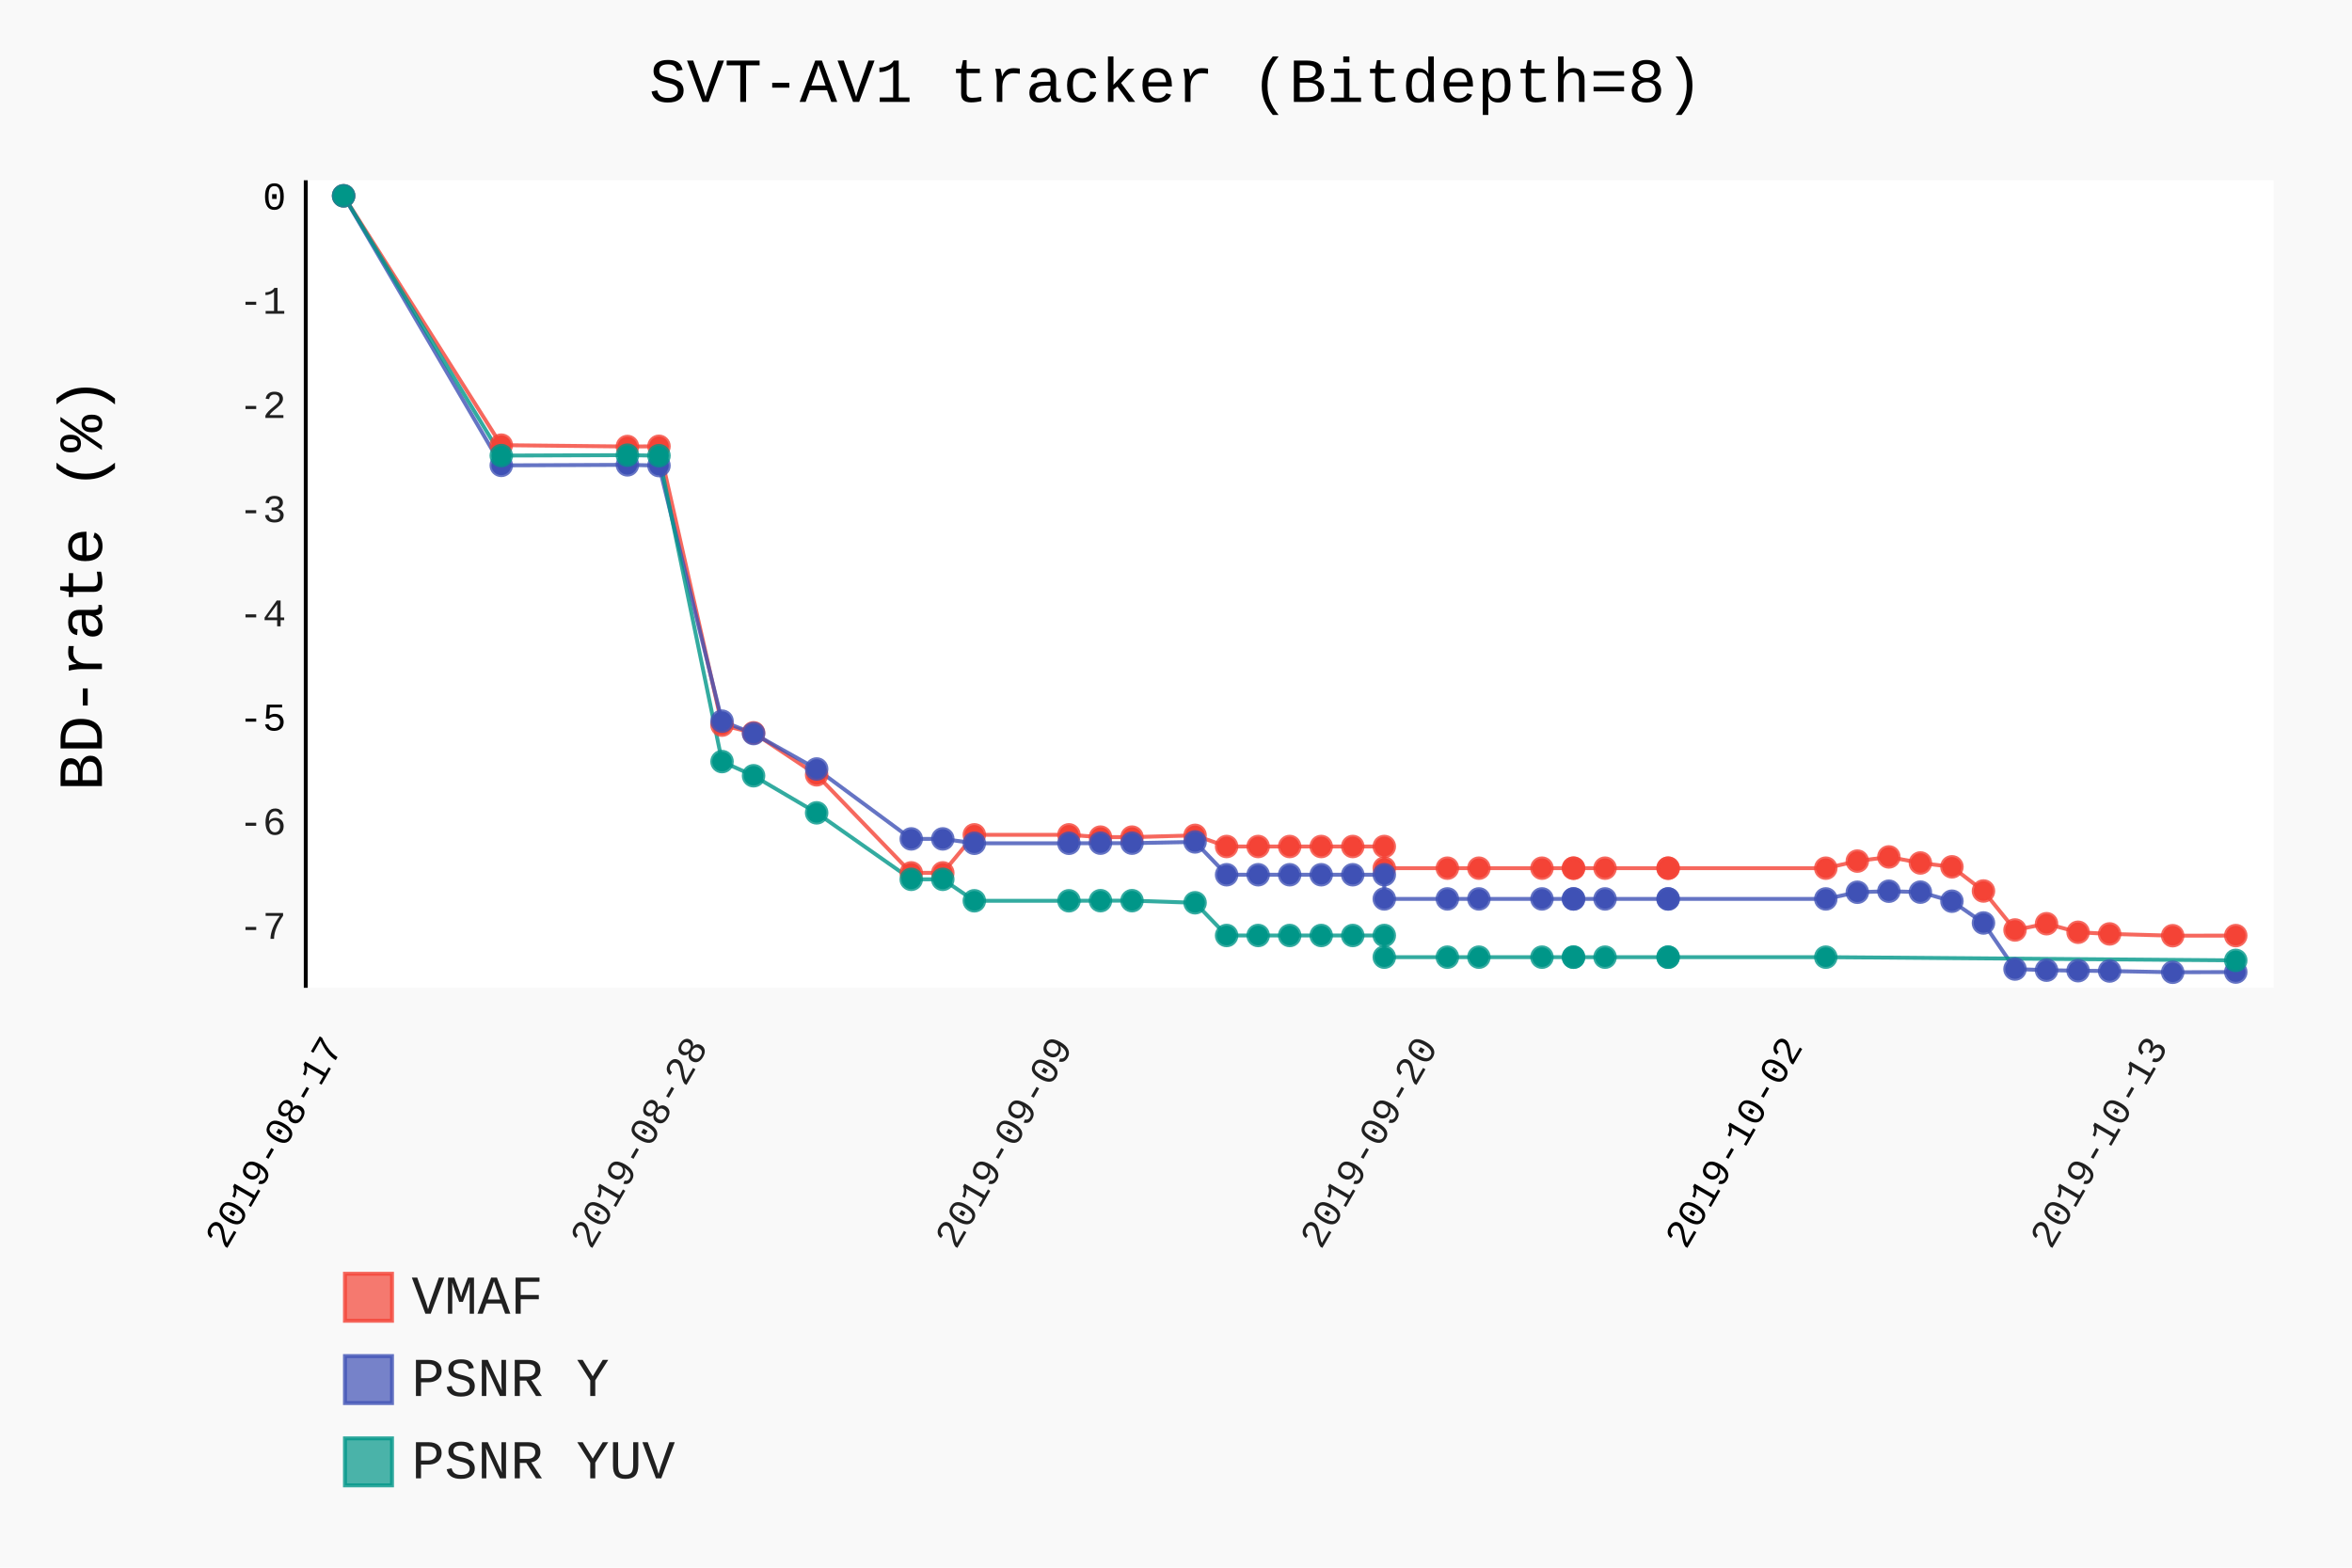
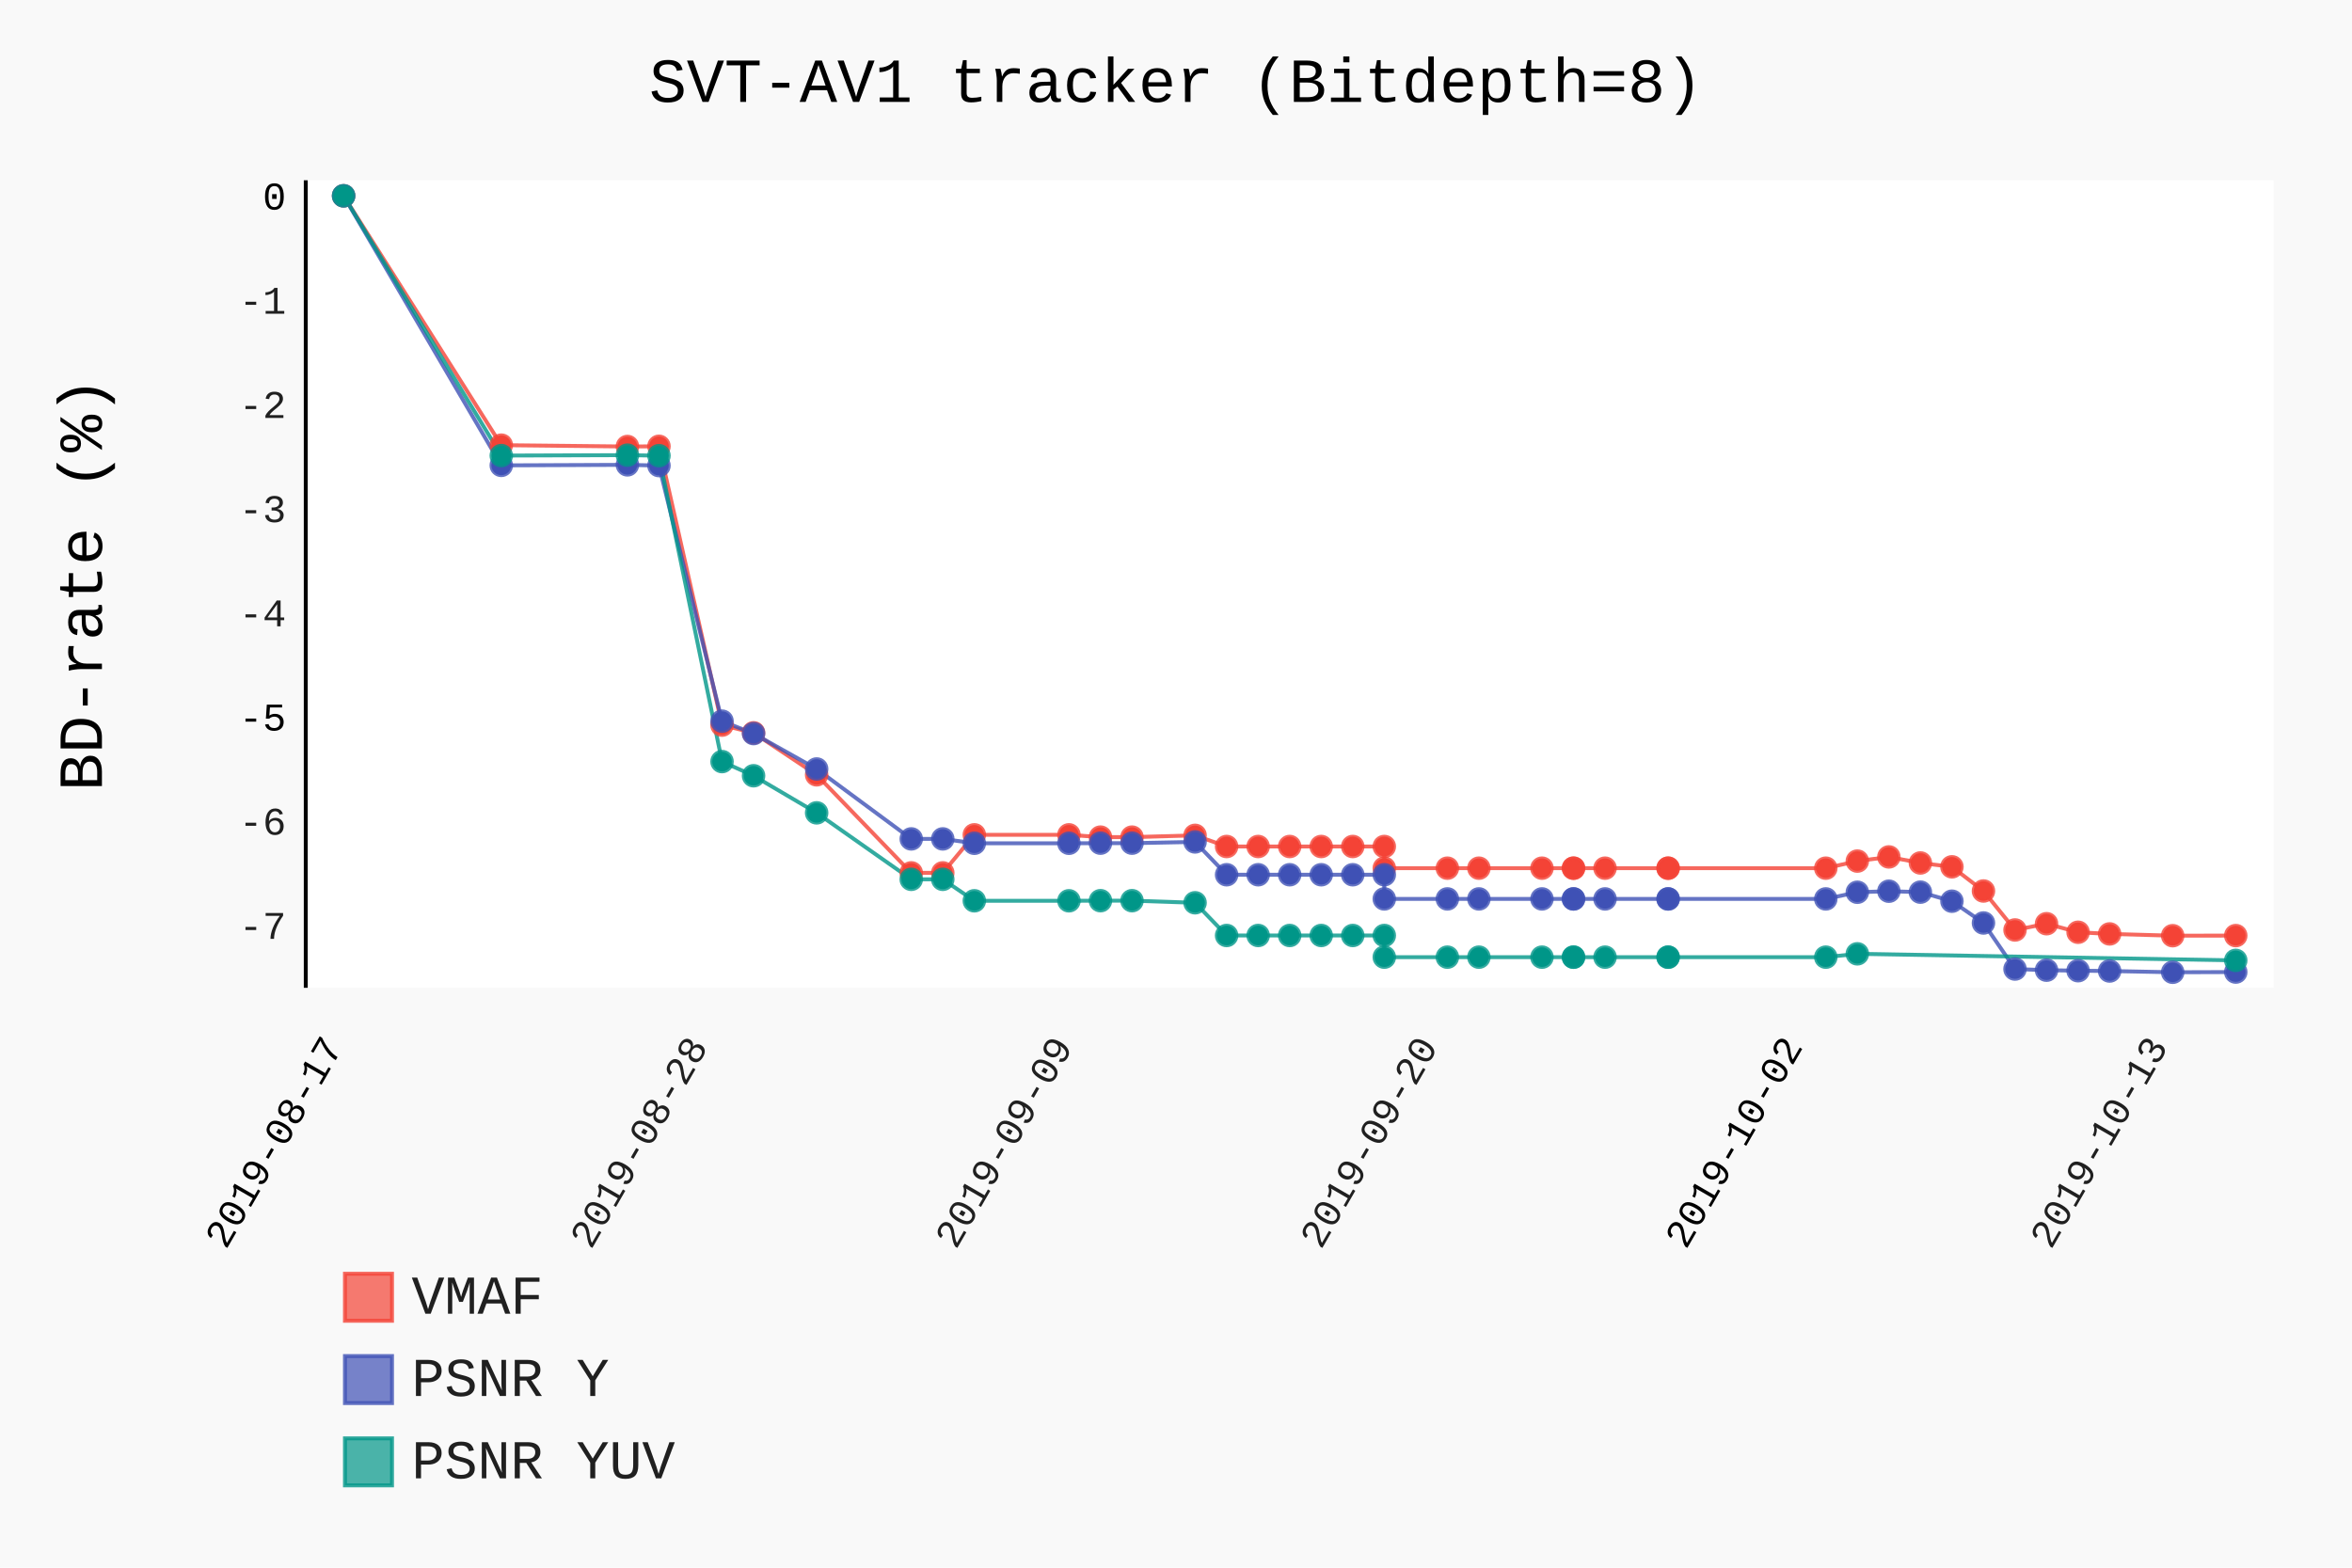
- <svg xmlns="http://www.w3.org/2000/svg" id="chart-fe99f2e5-ffde-4bfe-b585-a404f20ec993" class="pygal-chart" viewBox="0 0 600 400">
+ <svg xmlns="http://www.w3.org/2000/svg" id="chart-ea00742b-cb63-4d85-a1c4-0ee01ba5c7e3" class="pygal-chart" viewBox="0 0 600 400">
  <defs>
-     <style type="text/css">#chart-fe99f2e5-ffde-4bfe-b585-a404f20ec993{-webkit-user-select:none;-webkit-font-smoothing:antialiased;font-family:Consolas,"Liberation Mono",Menlo,Courier,monospace}#chart-fe99f2e5-ffde-4bfe-b585-a404f20ec993 .title{font-family:Consolas,"Liberation Mono",Menlo,Courier,monospace;font-size:16px}#chart-fe99f2e5-ffde-4bfe-b585-a404f20ec993 .legends .legend text{font-family:Consolas,"Liberation Mono",Menlo,Courier,monospace;font-size:14px}#chart-fe99f2e5-ffde-4bfe-b585-a404f20ec993 .axis text{font-family:Consolas,"Liberation Mono",Menlo,Courier,monospace;font-size:10px}#chart-fe99f2e5-ffde-4bfe-b585-a404f20ec993 .axis text.major{font-family:Consolas,"Liberation Mono",Menlo,Courier,monospace;font-size:10px}#chart-fe99f2e5-ffde-4bfe-b585-a404f20ec993 .text-overlay text.value{font-family:Consolas,"Liberation Mono",Menlo,Courier,monospace;font-size:16px}#chart-fe99f2e5-ffde-4bfe-b585-a404f20ec993 .text-overlay text.label{font-family:Consolas,"Liberation Mono",Menlo,Courier,monospace;font-size:10px}#chart-fe99f2e5-ffde-4bfe-b585-a404f20ec993 .tooltip{font-family:Consolas,"Liberation Mono",Menlo,Courier,monospace;font-size:14px}#chart-fe99f2e5-ffde-4bfe-b585-a404f20ec993 text.no_data{font-family:Consolas,"Liberation Mono",Menlo,Courier,monospace;font-size:64px}
- #chart-fe99f2e5-ffde-4bfe-b585-a404f20ec993{background-color:rgba(249,249,249,1)}#chart-fe99f2e5-ffde-4bfe-b585-a404f20ec993 path,#chart-fe99f2e5-ffde-4bfe-b585-a404f20ec993 line,#chart-fe99f2e5-ffde-4bfe-b585-a404f20ec993 rect,#chart-fe99f2e5-ffde-4bfe-b585-a404f20ec993 circle{-webkit-transition:150ms;-moz-transition:150ms;transition:150ms}#chart-fe99f2e5-ffde-4bfe-b585-a404f20ec993 .graph &gt; .background{fill:rgba(249,249,249,1)}#chart-fe99f2e5-ffde-4bfe-b585-a404f20ec993 .plot &gt; .background{fill:rgba(255,255,255,1)}#chart-fe99f2e5-ffde-4bfe-b585-a404f20ec993 .graph{fill:rgba(0,0,0,.87)}#chart-fe99f2e5-ffde-4bfe-b585-a404f20ec993 text.no_data{fill:rgba(0,0,0,1)}#chart-fe99f2e5-ffde-4bfe-b585-a404f20ec993 .title{fill:rgba(0,0,0,1)}#chart-fe99f2e5-ffde-4bfe-b585-a404f20ec993 .legends .legend text{fill:rgba(0,0,0,.87)}#chart-fe99f2e5-ffde-4bfe-b585-a404f20ec993 .legends .legend:hover text{fill:rgba(0,0,0,1)}#chart-fe99f2e5-ffde-4bfe-b585-a404f20ec993 .axis .line{stroke:rgba(0,0,0,1)}#chart-fe99f2e5-ffde-4bfe-b585-a404f20ec993 .axis .guide.line{stroke:rgba(0,0,0,.54)}#chart-fe99f2e5-ffde-4bfe-b585-a404f20ec993 .axis .major.line{stroke:rgba(0,0,0,.87)}#chart-fe99f2e5-ffde-4bfe-b585-a404f20ec993 .axis text.major{fill:rgba(0,0,0,1)}#chart-fe99f2e5-ffde-4bfe-b585-a404f20ec993 .axis.y .guides:hover .guide.line,#chart-fe99f2e5-ffde-4bfe-b585-a404f20ec993 .line-graph .axis.x .guides:hover .guide.line,#chart-fe99f2e5-ffde-4bfe-b585-a404f20ec993 .stackedline-graph .axis.x .guides:hover .guide.line,#chart-fe99f2e5-ffde-4bfe-b585-a404f20ec993 .xy-graph .axis.x .guides:hover .guide.line{stroke:rgba(0,0,0,1)}#chart-fe99f2e5-ffde-4bfe-b585-a404f20ec993 .axis .guides:hover text{fill:rgba(0,0,0,1)}#chart-fe99f2e5-ffde-4bfe-b585-a404f20ec993 .reactive{fill-opacity:.7;stroke-opacity:.8}#chart-fe99f2e5-ffde-4bfe-b585-a404f20ec993 .ci{stroke:rgba(0,0,0,.87)}#chart-fe99f2e5-ffde-4bfe-b585-a404f20ec993 .reactive.active,#chart-fe99f2e5-ffde-4bfe-b585-a404f20ec993 .active .reactive{fill-opacity:.8;stroke-opacity:.9;stroke-width:4}#chart-fe99f2e5-ffde-4bfe-b585-a404f20ec993 .ci .reactive.active{stroke-width:1.5}#chart-fe99f2e5-ffde-4bfe-b585-a404f20ec993 .series text{fill:rgba(0,0,0,1)}#chart-fe99f2e5-ffde-4bfe-b585-a404f20ec993 .tooltip rect{fill:rgba(255,255,255,1);stroke:rgba(0,0,0,1);-webkit-transition:opacity 150ms;-moz-transition:opacity 150ms;transition:opacity 150ms}#chart-fe99f2e5-ffde-4bfe-b585-a404f20ec993 .tooltip .label{fill:rgba(0,0,0,.87)}#chart-fe99f2e5-ffde-4bfe-b585-a404f20ec993 .tooltip .label{fill:rgba(0,0,0,.87)}#chart-fe99f2e5-ffde-4bfe-b585-a404f20ec993 .tooltip .legend{font-size:.8em;fill:rgba(0,0,0,.54)}#chart-fe99f2e5-ffde-4bfe-b585-a404f20ec993 .tooltip .x_label{font-size:.6em;fill:rgba(0,0,0,1)}#chart-fe99f2e5-ffde-4bfe-b585-a404f20ec993 .tooltip .xlink{font-size:.5em;text-decoration:underline}#chart-fe99f2e5-ffde-4bfe-b585-a404f20ec993 .tooltip .value{font-size:1.5em}#chart-fe99f2e5-ffde-4bfe-b585-a404f20ec993 .bound{font-size:.5em}#chart-fe99f2e5-ffde-4bfe-b585-a404f20ec993 .max-value{font-size:.75em;fill:rgba(0,0,0,.54)}#chart-fe99f2e5-ffde-4bfe-b585-a404f20ec993 .map-element{fill:rgba(255,255,255,1);stroke:rgba(0,0,0,.54) !important}#chart-fe99f2e5-ffde-4bfe-b585-a404f20ec993 .map-element .reactive{fill-opacity:inherit;stroke-opacity:inherit}#chart-fe99f2e5-ffde-4bfe-b585-a404f20ec993 .color-0,#chart-fe99f2e5-ffde-4bfe-b585-a404f20ec993 .color-0 a:visited{stroke:#F44336;fill:#F44336}#chart-fe99f2e5-ffde-4bfe-b585-a404f20ec993 .color-1,#chart-fe99f2e5-ffde-4bfe-b585-a404f20ec993 .color-1 a:visited{stroke:#3F51B5;fill:#3F51B5}#chart-fe99f2e5-ffde-4bfe-b585-a404f20ec993 .color-2,#chart-fe99f2e5-ffde-4bfe-b585-a404f20ec993 .color-2 a:visited{stroke:#009688;fill:#009688}#chart-fe99f2e5-ffde-4bfe-b585-a404f20ec993 .text-overlay .color-0 text{fill:black}#chart-fe99f2e5-ffde-4bfe-b585-a404f20ec993 .text-overlay .color-1 text{fill:black}#chart-fe99f2e5-ffde-4bfe-b585-a404f20ec993 .text-overlay .color-2 text{fill:black}
- #chart-fe99f2e5-ffde-4bfe-b585-a404f20ec993 text.no_data{text-anchor:middle}#chart-fe99f2e5-ffde-4bfe-b585-a404f20ec993 .guide.line{fill:none}#chart-fe99f2e5-ffde-4bfe-b585-a404f20ec993 .centered{text-anchor:middle}#chart-fe99f2e5-ffde-4bfe-b585-a404f20ec993 .title{text-anchor:middle}#chart-fe99f2e5-ffde-4bfe-b585-a404f20ec993 .legends .legend text{fill-opacity:1}#chart-fe99f2e5-ffde-4bfe-b585-a404f20ec993 .axis.x text{text-anchor:middle}#chart-fe99f2e5-ffde-4bfe-b585-a404f20ec993 .axis.x:not(.web) text[transform]{text-anchor:start}#chart-fe99f2e5-ffde-4bfe-b585-a404f20ec993 .axis.x:not(.web) text[transform].backwards{text-anchor:end}#chart-fe99f2e5-ffde-4bfe-b585-a404f20ec993 .axis.y text{text-anchor:end}#chart-fe99f2e5-ffde-4bfe-b585-a404f20ec993 .axis.y text[transform].backwards{text-anchor:start}#chart-fe99f2e5-ffde-4bfe-b585-a404f20ec993 .axis.y2 text{text-anchor:start}#chart-fe99f2e5-ffde-4bfe-b585-a404f20ec993 .axis.y2 text[transform].backwards{text-anchor:end}#chart-fe99f2e5-ffde-4bfe-b585-a404f20ec993 .axis .guide.line{stroke-dasharray:4,4}#chart-fe99f2e5-ffde-4bfe-b585-a404f20ec993 .axis .major.guide.line{stroke-dasharray:6,6}#chart-fe99f2e5-ffde-4bfe-b585-a404f20ec993 .horizontal .axis.y .guide.line,#chart-fe99f2e5-ffde-4bfe-b585-a404f20ec993 .horizontal .axis.y2 .guide.line,#chart-fe99f2e5-ffde-4bfe-b585-a404f20ec993 .vertical .axis.x .guide.line{opacity:0}#chart-fe99f2e5-ffde-4bfe-b585-a404f20ec993 .horizontal .axis.always_show .guide.line,#chart-fe99f2e5-ffde-4bfe-b585-a404f20ec993 .vertical .axis.always_show .guide.line{opacity:1 !important}#chart-fe99f2e5-ffde-4bfe-b585-a404f20ec993 .axis.y .guides:hover .guide.line,#chart-fe99f2e5-ffde-4bfe-b585-a404f20ec993 .axis.y2 .guides:hover .guide.line,#chart-fe99f2e5-ffde-4bfe-b585-a404f20ec993 .axis.x .guides:hover .guide.line{opacity:1}#chart-fe99f2e5-ffde-4bfe-b585-a404f20ec993 .axis .guides:hover text{opacity:1}#chart-fe99f2e5-ffde-4bfe-b585-a404f20ec993 .nofill{fill:none}#chart-fe99f2e5-ffde-4bfe-b585-a404f20ec993 .subtle-fill{fill-opacity:.2}#chart-fe99f2e5-ffde-4bfe-b585-a404f20ec993 .dot{stroke-width:1px;fill-opacity:1}#chart-fe99f2e5-ffde-4bfe-b585-a404f20ec993 .dot.active{stroke-width:5px}#chart-fe99f2e5-ffde-4bfe-b585-a404f20ec993 .dot.negative{fill:transparent}#chart-fe99f2e5-ffde-4bfe-b585-a404f20ec993 text,#chart-fe99f2e5-ffde-4bfe-b585-a404f20ec993 tspan{stroke:none !important}#chart-fe99f2e5-ffde-4bfe-b585-a404f20ec993 .series text.active{opacity:1}#chart-fe99f2e5-ffde-4bfe-b585-a404f20ec993 .tooltip rect{fill-opacity:.95;stroke-width:.5}#chart-fe99f2e5-ffde-4bfe-b585-a404f20ec993 .tooltip text{fill-opacity:1}#chart-fe99f2e5-ffde-4bfe-b585-a404f20ec993 .showable{visibility:hidden}#chart-fe99f2e5-ffde-4bfe-b585-a404f20ec993 .showable.shown{visibility:visible}#chart-fe99f2e5-ffde-4bfe-b585-a404f20ec993 .gauge-background{fill:rgba(229,229,229,1);stroke:none}#chart-fe99f2e5-ffde-4bfe-b585-a404f20ec993 .bg-lines{stroke:rgba(249,249,249,1);stroke-width:2px}</style>
+     <style type="text/css">#chart-ea00742b-cb63-4d85-a1c4-0ee01ba5c7e3{-webkit-user-select:none;-webkit-font-smoothing:antialiased;font-family:Consolas,"Liberation Mono",Menlo,Courier,monospace}#chart-ea00742b-cb63-4d85-a1c4-0ee01ba5c7e3 .title{font-family:Consolas,"Liberation Mono",Menlo,Courier,monospace;font-size:16px}#chart-ea00742b-cb63-4d85-a1c4-0ee01ba5c7e3 .legends .legend text{font-family:Consolas,"Liberation Mono",Menlo,Courier,monospace;font-size:14px}#chart-ea00742b-cb63-4d85-a1c4-0ee01ba5c7e3 .axis text{font-family:Consolas,"Liberation Mono",Menlo,Courier,monospace;font-size:10px}#chart-ea00742b-cb63-4d85-a1c4-0ee01ba5c7e3 .axis text.major{font-family:Consolas,"Liberation Mono",Menlo,Courier,monospace;font-size:10px}#chart-ea00742b-cb63-4d85-a1c4-0ee01ba5c7e3 .text-overlay text.value{font-family:Consolas,"Liberation Mono",Menlo,Courier,monospace;font-size:16px}#chart-ea00742b-cb63-4d85-a1c4-0ee01ba5c7e3 .text-overlay text.label{font-family:Consolas,"Liberation Mono",Menlo,Courier,monospace;font-size:10px}#chart-ea00742b-cb63-4d85-a1c4-0ee01ba5c7e3 .tooltip{font-family:Consolas,"Liberation Mono",Menlo,Courier,monospace;font-size:14px}#chart-ea00742b-cb63-4d85-a1c4-0ee01ba5c7e3 text.no_data{font-family:Consolas,"Liberation Mono",Menlo,Courier,monospace;font-size:64px}
+ #chart-ea00742b-cb63-4d85-a1c4-0ee01ba5c7e3{background-color:rgba(249,249,249,1)}#chart-ea00742b-cb63-4d85-a1c4-0ee01ba5c7e3 path,#chart-ea00742b-cb63-4d85-a1c4-0ee01ba5c7e3 line,#chart-ea00742b-cb63-4d85-a1c4-0ee01ba5c7e3 rect,#chart-ea00742b-cb63-4d85-a1c4-0ee01ba5c7e3 circle{-webkit-transition:150ms;-moz-transition:150ms;transition:150ms}#chart-ea00742b-cb63-4d85-a1c4-0ee01ba5c7e3 .graph &gt; .background{fill:rgba(249,249,249,1)}#chart-ea00742b-cb63-4d85-a1c4-0ee01ba5c7e3 .plot &gt; .background{fill:rgba(255,255,255,1)}#chart-ea00742b-cb63-4d85-a1c4-0ee01ba5c7e3 .graph{fill:rgba(0,0,0,.87)}#chart-ea00742b-cb63-4d85-a1c4-0ee01ba5c7e3 text.no_data{fill:rgba(0,0,0,1)}#chart-ea00742b-cb63-4d85-a1c4-0ee01ba5c7e3 .title{fill:rgba(0,0,0,1)}#chart-ea00742b-cb63-4d85-a1c4-0ee01ba5c7e3 .legends .legend text{fill:rgba(0,0,0,.87)}#chart-ea00742b-cb63-4d85-a1c4-0ee01ba5c7e3 .legends .legend:hover text{fill:rgba(0,0,0,1)}#chart-ea00742b-cb63-4d85-a1c4-0ee01ba5c7e3 .axis .line{stroke:rgba(0,0,0,1)}#chart-ea00742b-cb63-4d85-a1c4-0ee01ba5c7e3 .axis .guide.line{stroke:rgba(0,0,0,.54)}#chart-ea00742b-cb63-4d85-a1c4-0ee01ba5c7e3 .axis .major.line{stroke:rgba(0,0,0,.87)}#chart-ea00742b-cb63-4d85-a1c4-0ee01ba5c7e3 .axis text.major{fill:rgba(0,0,0,1)}#chart-ea00742b-cb63-4d85-a1c4-0ee01ba5c7e3 .axis.y .guides:hover .guide.line,#chart-ea00742b-cb63-4d85-a1c4-0ee01ba5c7e3 .line-graph .axis.x .guides:hover .guide.line,#chart-ea00742b-cb63-4d85-a1c4-0ee01ba5c7e3 .stackedline-graph .axis.x .guides:hover .guide.line,#chart-ea00742b-cb63-4d85-a1c4-0ee01ba5c7e3 .xy-graph .axis.x .guides:hover .guide.line{stroke:rgba(0,0,0,1)}#chart-ea00742b-cb63-4d85-a1c4-0ee01ba5c7e3 .axis .guides:hover text{fill:rgba(0,0,0,1)}#chart-ea00742b-cb63-4d85-a1c4-0ee01ba5c7e3 .reactive{fill-opacity:.7;stroke-opacity:.8}#chart-ea00742b-cb63-4d85-a1c4-0ee01ba5c7e3 .ci{stroke:rgba(0,0,0,.87)}#chart-ea00742b-cb63-4d85-a1c4-0ee01ba5c7e3 .reactive.active,#chart-ea00742b-cb63-4d85-a1c4-0ee01ba5c7e3 .active .reactive{fill-opacity:.8;stroke-opacity:.9;stroke-width:4}#chart-ea00742b-cb63-4d85-a1c4-0ee01ba5c7e3 .ci .reactive.active{stroke-width:1.5}#chart-ea00742b-cb63-4d85-a1c4-0ee01ba5c7e3 .series text{fill:rgba(0,0,0,1)}#chart-ea00742b-cb63-4d85-a1c4-0ee01ba5c7e3 .tooltip rect{fill:rgba(255,255,255,1);stroke:rgba(0,0,0,1);-webkit-transition:opacity 150ms;-moz-transition:opacity 150ms;transition:opacity 150ms}#chart-ea00742b-cb63-4d85-a1c4-0ee01ba5c7e3 .tooltip .label{fill:rgba(0,0,0,.87)}#chart-ea00742b-cb63-4d85-a1c4-0ee01ba5c7e3 .tooltip .label{fill:rgba(0,0,0,.87)}#chart-ea00742b-cb63-4d85-a1c4-0ee01ba5c7e3 .tooltip .legend{font-size:.8em;fill:rgba(0,0,0,.54)}#chart-ea00742b-cb63-4d85-a1c4-0ee01ba5c7e3 .tooltip .x_label{font-size:.6em;fill:rgba(0,0,0,1)}#chart-ea00742b-cb63-4d85-a1c4-0ee01ba5c7e3 .tooltip .xlink{font-size:.5em;text-decoration:underline}#chart-ea00742b-cb63-4d85-a1c4-0ee01ba5c7e3 .tooltip .value{font-size:1.5em}#chart-ea00742b-cb63-4d85-a1c4-0ee01ba5c7e3 .bound{font-size:.5em}#chart-ea00742b-cb63-4d85-a1c4-0ee01ba5c7e3 .max-value{font-size:.75em;fill:rgba(0,0,0,.54)}#chart-ea00742b-cb63-4d85-a1c4-0ee01ba5c7e3 .map-element{fill:rgba(255,255,255,1);stroke:rgba(0,0,0,.54) !important}#chart-ea00742b-cb63-4d85-a1c4-0ee01ba5c7e3 .map-element .reactive{fill-opacity:inherit;stroke-opacity:inherit}#chart-ea00742b-cb63-4d85-a1c4-0ee01ba5c7e3 .color-0,#chart-ea00742b-cb63-4d85-a1c4-0ee01ba5c7e3 .color-0 a:visited{stroke:#F44336;fill:#F44336}#chart-ea00742b-cb63-4d85-a1c4-0ee01ba5c7e3 .color-1,#chart-ea00742b-cb63-4d85-a1c4-0ee01ba5c7e3 .color-1 a:visited{stroke:#3F51B5;fill:#3F51B5}#chart-ea00742b-cb63-4d85-a1c4-0ee01ba5c7e3 .color-2,#chart-ea00742b-cb63-4d85-a1c4-0ee01ba5c7e3 .color-2 a:visited{stroke:#009688;fill:#009688}#chart-ea00742b-cb63-4d85-a1c4-0ee01ba5c7e3 .text-overlay .color-0 text{fill:black}#chart-ea00742b-cb63-4d85-a1c4-0ee01ba5c7e3 .text-overlay .color-1 text{fill:black}#chart-ea00742b-cb63-4d85-a1c4-0ee01ba5c7e3 .text-overlay .color-2 text{fill:black}
+ #chart-ea00742b-cb63-4d85-a1c4-0ee01ba5c7e3 text.no_data{text-anchor:middle}#chart-ea00742b-cb63-4d85-a1c4-0ee01ba5c7e3 .guide.line{fill:none}#chart-ea00742b-cb63-4d85-a1c4-0ee01ba5c7e3 .centered{text-anchor:middle}#chart-ea00742b-cb63-4d85-a1c4-0ee01ba5c7e3 .title{text-anchor:middle}#chart-ea00742b-cb63-4d85-a1c4-0ee01ba5c7e3 .legends .legend text{fill-opacity:1}#chart-ea00742b-cb63-4d85-a1c4-0ee01ba5c7e3 .axis.x text{text-anchor:middle}#chart-ea00742b-cb63-4d85-a1c4-0ee01ba5c7e3 .axis.x:not(.web) text[transform]{text-anchor:start}#chart-ea00742b-cb63-4d85-a1c4-0ee01ba5c7e3 .axis.x:not(.web) text[transform].backwards{text-anchor:end}#chart-ea00742b-cb63-4d85-a1c4-0ee01ba5c7e3 .axis.y text{text-anchor:end}#chart-ea00742b-cb63-4d85-a1c4-0ee01ba5c7e3 .axis.y text[transform].backwards{text-anchor:start}#chart-ea00742b-cb63-4d85-a1c4-0ee01ba5c7e3 .axis.y2 text{text-anchor:start}#chart-ea00742b-cb63-4d85-a1c4-0ee01ba5c7e3 .axis.y2 text[transform].backwards{text-anchor:end}#chart-ea00742b-cb63-4d85-a1c4-0ee01ba5c7e3 .axis .guide.line{stroke-dasharray:4,4}#chart-ea00742b-cb63-4d85-a1c4-0ee01ba5c7e3 .axis .major.guide.line{stroke-dasharray:6,6}#chart-ea00742b-cb63-4d85-a1c4-0ee01ba5c7e3 .horizontal .axis.y .guide.line,#chart-ea00742b-cb63-4d85-a1c4-0ee01ba5c7e3 .horizontal .axis.y2 .guide.line,#chart-ea00742b-cb63-4d85-a1c4-0ee01ba5c7e3 .vertical .axis.x .guide.line{opacity:0}#chart-ea00742b-cb63-4d85-a1c4-0ee01ba5c7e3 .horizontal .axis.always_show .guide.line,#chart-ea00742b-cb63-4d85-a1c4-0ee01ba5c7e3 .vertical .axis.always_show .guide.line{opacity:1 !important}#chart-ea00742b-cb63-4d85-a1c4-0ee01ba5c7e3 .axis.y .guides:hover .guide.line,#chart-ea00742b-cb63-4d85-a1c4-0ee01ba5c7e3 .axis.y2 .guides:hover .guide.line,#chart-ea00742b-cb63-4d85-a1c4-0ee01ba5c7e3 .axis.x .guides:hover .guide.line{opacity:1}#chart-ea00742b-cb63-4d85-a1c4-0ee01ba5c7e3 .axis .guides:hover text{opacity:1}#chart-ea00742b-cb63-4d85-a1c4-0ee01ba5c7e3 .nofill{fill:none}#chart-ea00742b-cb63-4d85-a1c4-0ee01ba5c7e3 .subtle-fill{fill-opacity:.2}#chart-ea00742b-cb63-4d85-a1c4-0ee01ba5c7e3 .dot{stroke-width:1px;fill-opacity:1}#chart-ea00742b-cb63-4d85-a1c4-0ee01ba5c7e3 .dot.active{stroke-width:5px}#chart-ea00742b-cb63-4d85-a1c4-0ee01ba5c7e3 .dot.negative{fill:transparent}#chart-ea00742b-cb63-4d85-a1c4-0ee01ba5c7e3 text,#chart-ea00742b-cb63-4d85-a1c4-0ee01ba5c7e3 tspan{stroke:none !important}#chart-ea00742b-cb63-4d85-a1c4-0ee01ba5c7e3 .series text.active{opacity:1}#chart-ea00742b-cb63-4d85-a1c4-0ee01ba5c7e3 .tooltip rect{fill-opacity:.95;stroke-width:.5}#chart-ea00742b-cb63-4d85-a1c4-0ee01ba5c7e3 .tooltip text{fill-opacity:1}#chart-ea00742b-cb63-4d85-a1c4-0ee01ba5c7e3 .showable{visibility:hidden}#chart-ea00742b-cb63-4d85-a1c4-0ee01ba5c7e3 .showable.shown{visibility:visible}#chart-ea00742b-cb63-4d85-a1c4-0ee01ba5c7e3 .gauge-background{fill:rgba(229,229,229,1);stroke:none}#chart-ea00742b-cb63-4d85-a1c4-0ee01ba5c7e3 .bg-lines{stroke:rgba(249,249,249,1);stroke-width:2px}</style>
  </defs>
  <g class="graph datetimeline-graph vertical">
    <rect class="background" height="400" width="600" x="0" y="0" />
    <g class="plot" transform="translate(78, 46)">
      <rect class="background" height="206.038" width="502.0" x="0" y="0" />
      <g class="axis y">
        <g class="guides">
          <text class="" x="-5" y="193.56">-7</text>
        </g>
        <g class="guides">
          <text class="" x="-5" y="166.974">-6</text>
        </g>
        <g class="guides">
          <text class="major" x="-5" y="140.389">-5</text>
        </g>
        <g class="guides">
          <text class="" x="-5" y="113.804">-4</text>
        </g>
        <g class="guides">
          <text class="" x="-5" y="87.218">-3</text>
        </g>
        <g class="guides">
          <text class="" x="-5" y="60.633">-2</text>
        </g>
        <g class="guides">
          <text class="" x="-5" y="34.048">-1</text>
        </g>
        <g class="guides">
          <text class="major" x="-5" y="7.462">0</text>
        </g>
      </g>
      <g class="axis x">
        <path class="line" d="M0 0 v206.038" />
        <g class="guides">
          <path class="major guide line" d="M9.654 0 v206.038" />
          <text class="major backwards" x="9.654" y="221.038" transform="rotate(300 9.653846 221.0385)">2019-08-17</text>
        </g>
        <g class="guides">
          <path class="guide line" d="M102.766 0 v206.038" />
          <text class="backwards" x="102.766" y="221.038" transform="rotate(300 102.7658 221.0385)">2019-08-28</text>
        </g>
        <g class="guides">
          <path class="guide line" d="M195.878 0 v206.038" />
          <text class="backwards" x="195.878" y="221.038" transform="rotate(300 195.8777 221.0385)">2019-09-09</text>
        </g>
        <g class="guides">
          <path class="guide line" d="M288.99 0 v206.038" />
          <text class="backwards" x="288.99" y="221.038" transform="rotate(300 288.9897 221.0385)">2019-09-20</text>
        </g>
        <g class="guides">
          <path class="major guide line" d="M382.102 0 v206.038" />
          <text class="major backwards" x="382.102" y="221.038" transform="rotate(300 382.1016 221.0385)">2019-10-02</text>
        </g>
        <g class="guides">
          <path class="guide line" d="M475.214 0 v206.038" />
          <text class="backwards" x="475.214" y="221.038" transform="rotate(300 475.2136 221.0385)">2019-10-13</text>
        </g>
      </g>
      <g class="series serie-0 color-0">
        <path class="line reactive nofill" d="M9.654 3.962 L49.878 67.581 82.058 67.927 90.103 67.873 106.192 139.016 114.237 140.983 130.327 151.697 154.462 176.714 162.506 176.714 170.551 167.01 194.686 167.01 202.731 167.595 210.776 167.595 226.865 167.143 234.91 169.988 242.955 169.988 251 169.988 259.045 169.988 267.09 169.988 275.135 169.988 275.135 175.517 291.224 175.517 299.269 175.517 315.359 175.517 323.404 175.517 323.404 175.517 331.449 175.517 347.538 175.517 347.538 175.517 387.763 175.517 395.808 173.71 403.853 172.646 411.897 174.188 419.942 175.172 427.987 181.34 436.032 191.283 444.077 189.687 452.122 191.867 460.167 192.293 476.256 192.745 492.346 192.718" />
      </g>
      <g class="series serie-1 color-1">
        <path class="line reactive nofill" d="M9.654 3.962 L49.878 72.739 82.058 72.606 90.103 72.792 106.192 138.006 114.237 141.169 130.327 150.208 154.462 168.047 162.506 168.047 170.551 169.164 194.686 169.164 202.731 169.137 210.776 169.137 226.865 168.818 234.91 177.192 242.955 177.192 251 177.192 259.045 177.192 267.09 177.192 275.135 177.192 275.135 183.36 291.224 183.36 299.269 183.36 315.359 183.36 323.404 183.36 323.404 183.36 331.449 183.36 347.538 183.36 347.538 183.36 387.763 183.36 395.808 181.659 403.853 181.393 411.897 181.632 419.942 183.945 427.987 189.501 436.032 201.252 444.077 201.544 452.122 201.677 460.167 201.757 476.256 202.076 492.346 202.023" />
      </g>
      <g class="series serie-2 color-2">
-         <path class="line reactive nofill" d="M9.654 3.962 L49.878 70.24 82.058 70.133 90.103 70.266 106.192 148.321 114.237 151.936 130.327 161.401 154.462 178.362 162.506 178.362 170.551 183.839 194.686 183.839 202.731 183.812 210.776 183.812 226.865 184.344 234.91 192.692 242.955 192.692 251 192.692 259.045 192.692 267.09 192.692 275.135 192.692 275.135 198.221 291.224 198.221 299.269 198.221 315.359 198.221 323.404 198.221 323.404 198.221 331.449 198.221 347.538 198.221 347.538 198.221 387.763 198.221 492.346 199.045" />
+         <path class="line reactive nofill" d="M9.654 3.962 L49.878 70.24 82.058 70.133 90.103 70.266 106.192 148.321 114.237 151.936 130.327 161.401 154.462 178.362 162.506 178.362 170.551 183.839 194.686 183.839 202.731 183.812 210.776 183.812 226.865 184.344 234.91 192.692 242.955 192.692 251 192.692 259.045 192.692 267.09 192.692 275.135 192.692 275.135 198.221 291.224 198.221 299.269 198.221 315.359 198.221 323.404 198.221 323.404 198.221 331.449 198.221 347.538 198.221 347.538 198.221 387.763 198.221 395.808 197.371 492.346 199.045" />
      </g>
    </g>
    <g class="titles">
      <text class="title plot_title" x="300.0" y="26">SVT-AV1 tracker (Bitdepth=8)</text>
      <text class="title" x="0" y="175.019" transform="rotate(-90 0 149.0192)">BD-rate (%)</text>
    </g>
    <g class="plot overlay" transform="translate(78, 46)">
      <g class="series serie-0 color-0">
        <g class="dots">
          <circle class="dot reactive tooltip-trigger" cx="9.654" cy="3.962" r="2.5" />
        </g>
        <g class="dots">
          <circle class="dot reactive tooltip-trigger" cx="49.878" cy="67.581" r="2.5" />
        </g>
        <g class="dots">
          <circle class="dot reactive tooltip-trigger" cx="82.058" cy="67.927" r="2.5" />
        </g>
        <g class="dots">
          <circle class="dot reactive tooltip-trigger" cx="90.103" cy="67.873" r="2.5" />
        </g>
        <g class="dots">
          <circle class="dot reactive tooltip-trigger" cx="106.192" cy="139.016" r="2.5" />
        </g>
        <g class="dots">
          <circle class="dot reactive tooltip-trigger" cx="114.237" cy="140.983" r="2.5" />
        </g>
        <g class="dots">
          <circle class="dot reactive tooltip-trigger" cx="130.327" cy="151.697" r="2.5" />
        </g>
        <g class="dots">
          <circle class="dot reactive tooltip-trigger" cx="154.462" cy="176.714" r="2.5" />
        </g>
        <g class="dots">
          <circle class="dot reactive tooltip-trigger" cx="162.506" cy="176.714" r="2.5" />
        </g>
        <g class="dots">
          <circle class="dot reactive tooltip-trigger" cx="170.551" cy="167.01" r="2.5" />
        </g>
        <g class="dots">
          <circle class="dot reactive tooltip-trigger" cx="194.686" cy="167.01" r="2.5" />
        </g>
        <g class="dots">
          <circle class="dot reactive tooltip-trigger" cx="202.731" cy="167.595" r="2.5" />
        </g>
        <g class="dots">
          <circle class="dot reactive tooltip-trigger" cx="210.776" cy="167.595" r="2.5" />
        </g>
        <g class="dots">
          <circle class="dot reactive tooltip-trigger" cx="226.865" cy="167.143" r="2.5" />
        </g>
        <g class="dots">
          <circle class="dot reactive tooltip-trigger" cx="234.91" cy="169.988" r="2.5" />
        </g>
        <g class="dots">
          <circle class="dot reactive tooltip-trigger" cx="242.955" cy="169.988" r="2.5" />
        </g>
        <g class="dots">
          <circle class="dot reactive tooltip-trigger" cx="251.0" cy="169.988" r="2.5" />
        </g>
        <g class="dots">
          <circle class="dot reactive tooltip-trigger" cx="259.045" cy="169.988" r="2.5" />
        </g>
        <g class="dots">
          <circle class="dot reactive tooltip-trigger" cx="267.09" cy="169.988" r="2.5" />
        </g>
        <g class="dots">
          <circle class="dot reactive tooltip-trigger" cx="275.135" cy="169.988" r="2.5" />
        </g>
        <g class="dots">
          <circle class="dot reactive tooltip-trigger" cx="275.135" cy="175.517" r="2.5" />
        </g>
        <g class="dots">
          <circle class="dot reactive tooltip-trigger" cx="291.224" cy="175.517" r="2.5" />
        </g>
        <g class="dots">
          <circle class="dot reactive tooltip-trigger" cx="299.269" cy="175.517" r="2.5" />
        </g>
        <g class="dots">
          <circle class="dot reactive tooltip-trigger" cx="315.359" cy="175.517" r="2.5" />
        </g>
        <g class="dots">
          <circle class="dot reactive tooltip-trigger" cx="323.404" cy="175.517" r="2.5" />
        </g>
        <g class="dots">
          <circle class="dot reactive tooltip-trigger" cx="323.404" cy="175.517" r="2.5" />
        </g>
        <g class="dots">
          <circle class="dot reactive tooltip-trigger" cx="331.449" cy="175.517" r="2.5" />
        </g>
        <g class="dots">
          <circle class="dot reactive tooltip-trigger" cx="347.538" cy="175.517" r="2.5" />
        </g>
        <g class="dots">
          <circle class="dot reactive tooltip-trigger" cx="347.538" cy="175.517" r="2.5" />
        </g>
        <g class="dots">
          <circle class="dot reactive tooltip-trigger" cx="387.763" cy="175.517" r="2.5" />
        </g>
        <g class="dots">
          <circle class="dot reactive tooltip-trigger" cx="395.808" cy="173.71" r="2.5" />
        </g>
        <g class="dots">
          <circle class="dot reactive tooltip-trigger" cx="403.853" cy="172.646" r="2.5" />
        </g>
        <g class="dots">
          <circle class="dot reactive tooltip-trigger" cx="411.897" cy="174.188" r="2.5" />
        </g>
        <g class="dots">
          <circle class="dot reactive tooltip-trigger" cx="419.942" cy="175.172" r="2.5" />
        </g>
        <g class="dots">
          <circle class="dot reactive tooltip-trigger" cx="427.987" cy="181.34" r="2.5" />
        </g>
        <g class="dots">
          <circle class="dot reactive tooltip-trigger" cx="436.032" cy="191.283" r="2.5" />
        </g>
        <g class="dots">
          <circle class="dot reactive tooltip-trigger" cx="444.077" cy="189.687" r="2.5" />
        </g>
        <g class="dots">
          <circle class="dot reactive tooltip-trigger" cx="452.122" cy="191.867" r="2.5" />
        </g>
        <g class="dots">
          <circle class="dot reactive tooltip-trigger" cx="460.167" cy="192.293" r="2.5" />
        </g>
        <g class="dots">
          <circle class="dot reactive tooltip-trigger" cx="476.256" cy="192.745" r="2.5" />
        </g>
        <g class="dots">
          <circle class="dot reactive tooltip-trigger" cx="492.346" cy="192.718" r="2.5" />
        </g>
      </g>
      <g class="series serie-1 color-1">
        <g class="dots">
          <circle class="dot reactive tooltip-trigger" cx="9.654" cy="3.962" r="2.5" />
        </g>
        <g class="dots">
          <circle class="dot reactive tooltip-trigger" cx="49.878" cy="72.739" r="2.5" />
        </g>
        <g class="dots">
          <circle class="dot reactive tooltip-trigger" cx="82.058" cy="72.606" r="2.5" />
        </g>
        <g class="dots">
          <circle class="dot reactive tooltip-trigger" cx="90.103" cy="72.792" r="2.5" />
        </g>
        <g class="dots">
          <circle class="dot reactive tooltip-trigger" cx="106.192" cy="138.006" r="2.5" />
        </g>
        <g class="dots">
          <circle class="dot reactive tooltip-trigger" cx="114.237" cy="141.169" r="2.5" />
        </g>
        <g class="dots">
          <circle class="dot reactive tooltip-trigger" cx="130.327" cy="150.208" r="2.5" />
        </g>
        <g class="dots">
          <circle class="dot reactive tooltip-trigger" cx="154.462" cy="168.047" r="2.5" />
        </g>
        <g class="dots">
          <circle class="dot reactive tooltip-trigger" cx="162.506" cy="168.047" r="2.5" />
        </g>
        <g class="dots">
          <circle class="dot reactive tooltip-trigger" cx="170.551" cy="169.164" r="2.5" />
        </g>
        <g class="dots">
          <circle class="dot reactive tooltip-trigger" cx="194.686" cy="169.164" r="2.5" />
        </g>
        <g class="dots">
          <circle class="dot reactive tooltip-trigger" cx="202.731" cy="169.137" r="2.5" />
        </g>
        <g class="dots">
          <circle class="dot reactive tooltip-trigger" cx="210.776" cy="169.137" r="2.5" />
        </g>
        <g class="dots">
          <circle class="dot reactive tooltip-trigger" cx="226.865" cy="168.818" r="2.5" />
        </g>
        <g class="dots">
          <circle class="dot reactive tooltip-trigger" cx="234.91" cy="177.192" r="2.5" />
        </g>
        <g class="dots">
          <circle class="dot reactive tooltip-trigger" cx="242.955" cy="177.192" r="2.5" />
        </g>
        <g class="dots">
          <circle class="dot reactive tooltip-trigger" cx="251.0" cy="177.192" r="2.5" />
        </g>
        <g class="dots">
          <circle class="dot reactive tooltip-trigger" cx="259.045" cy="177.192" r="2.5" />
        </g>
        <g class="dots">
          <circle class="dot reactive tooltip-trigger" cx="267.09" cy="177.192" r="2.5" />
        </g>
        <g class="dots">
          <circle class="dot reactive tooltip-trigger" cx="275.135" cy="177.192" r="2.5" />
        </g>
        <g class="dots">
          <circle class="dot reactive tooltip-trigger" cx="275.135" cy="183.36" r="2.5" />
        </g>
        <g class="dots">
          <circle class="dot reactive tooltip-trigger" cx="291.224" cy="183.36" r="2.5" />
        </g>
        <g class="dots">
          <circle class="dot reactive tooltip-trigger" cx="299.269" cy="183.36" r="2.5" />
        </g>
        <g class="dots">
          <circle class="dot reactive tooltip-trigger" cx="315.359" cy="183.36" r="2.5" />
        </g>
        <g class="dots">
          <circle class="dot reactive tooltip-trigger" cx="323.404" cy="183.36" r="2.5" />
        </g>
        <g class="dots">
          <circle class="dot reactive tooltip-trigger" cx="323.404" cy="183.36" r="2.5" />
        </g>
        <g class="dots">
          <circle class="dot reactive tooltip-trigger" cx="331.449" cy="183.36" r="2.5" />
        </g>
        <g class="dots">
          <circle class="dot reactive tooltip-trigger" cx="347.538" cy="183.36" r="2.5" />
        </g>
        <g class="dots">
          <circle class="dot reactive tooltip-trigger" cx="347.538" cy="183.36" r="2.5" />
        </g>
        <g class="dots">
          <circle class="dot reactive tooltip-trigger" cx="387.763" cy="183.36" r="2.5" />
        </g>
        <g class="dots">
          <circle class="dot reactive tooltip-trigger" cx="395.808" cy="181.659" r="2.5" />
        </g>
        <g class="dots">
          <circle class="dot reactive tooltip-trigger" cx="403.853" cy="181.393" r="2.5" />
        </g>
        <g class="dots">
          <circle class="dot reactive tooltip-trigger" cx="411.897" cy="181.632" r="2.5" />
        </g>
        <g class="dots">
          <circle class="dot reactive tooltip-trigger" cx="419.942" cy="183.945" r="2.5" />
        </g>
        <g class="dots">
          <circle class="dot reactive tooltip-trigger" cx="427.987" cy="189.501" r="2.5" />
        </g>
        <g class="dots">
          <circle class="dot reactive tooltip-trigger" cx="436.032" cy="201.252" r="2.5" />
        </g>
        <g class="dots">
          <circle class="dot reactive tooltip-trigger" cx="444.077" cy="201.544" r="2.5" />
        </g>
        <g class="dots">
          <circle class="dot reactive tooltip-trigger" cx="452.122" cy="201.677" r="2.5" />
        </g>
        <g class="dots">
          <circle class="dot reactive tooltip-trigger" cx="460.167" cy="201.757" r="2.5" />
        </g>
        <g class="dots">
          <circle class="dot reactive tooltip-trigger" cx="476.256" cy="202.076" r="2.5" />
        </g>
        <g class="dots">
          <circle class="dot reactive tooltip-trigger" cx="492.346" cy="202.023" r="2.5" />
        </g>
      </g>
      <g class="series serie-2 color-2">
        <g class="dots">
          <circle class="dot reactive tooltip-trigger" cx="9.654" cy="3.962" r="2.5" />
        </g>
        <g class="dots">
          <circle class="dot reactive tooltip-trigger" cx="49.878" cy="70.24" r="2.5" />
        </g>
        <g class="dots">
          <circle class="dot reactive tooltip-trigger" cx="82.058" cy="70.133" r="2.5" />
        </g>
        <g class="dots">
          <circle class="dot reactive tooltip-trigger" cx="90.103" cy="70.266" r="2.5" />
        </g>
        <g class="dots">
          <circle class="dot reactive tooltip-trigger" cx="106.192" cy="148.321" r="2.5" />
        </g>
        <g class="dots">
          <circle class="dot reactive tooltip-trigger" cx="114.237" cy="151.936" r="2.5" />
        </g>
        <g class="dots">
          <circle class="dot reactive tooltip-trigger" cx="130.327" cy="161.401" r="2.5" />
        </g>
        <g class="dots">
          <circle class="dot reactive tooltip-trigger" cx="154.462" cy="178.362" r="2.5" />
        </g>
        <g class="dots">
          <circle class="dot reactive tooltip-trigger" cx="162.506" cy="178.362" r="2.5" />
        </g>
        <g class="dots">
          <circle class="dot reactive tooltip-trigger" cx="170.551" cy="183.839" r="2.5" />
        </g>
        <g class="dots">
          <circle class="dot reactive tooltip-trigger" cx="194.686" cy="183.839" r="2.5" />
        </g>
        <g class="dots">
          <circle class="dot reactive tooltip-trigger" cx="202.731" cy="183.812" r="2.5" />
        </g>
        <g class="dots">
          <circle class="dot reactive tooltip-trigger" cx="210.776" cy="183.812" r="2.5" />
        </g>
        <g class="dots">
          <circle class="dot reactive tooltip-trigger" cx="226.865" cy="184.344" r="2.5" />
        </g>
        <g class="dots">
          <circle class="dot reactive tooltip-trigger" cx="234.91" cy="192.692" r="2.5" />
        </g>
        <g class="dots">
          <circle class="dot reactive tooltip-trigger" cx="242.955" cy="192.692" r="2.5" />
        </g>
        <g class="dots">
          <circle class="dot reactive tooltip-trigger" cx="251.0" cy="192.692" r="2.5" />
        </g>
        <g class="dots">
          <circle class="dot reactive tooltip-trigger" cx="259.045" cy="192.692" r="2.5" />
        </g>
        <g class="dots">
          <circle class="dot reactive tooltip-trigger" cx="267.09" cy="192.692" r="2.5" />
        </g>
        <g class="dots">
          <circle class="dot reactive tooltip-trigger" cx="275.135" cy="192.692" r="2.5" />
        </g>
        <g class="dots">
          <circle class="dot reactive tooltip-trigger" cx="275.135" cy="198.221" r="2.5" />
        </g>
        <g class="dots">
          <circle class="dot reactive tooltip-trigger" cx="291.224" cy="198.221" r="2.5" />
        </g>
        <g class="dots">
          <circle class="dot reactive tooltip-trigger" cx="299.269" cy="198.221" r="2.5" />
        </g>
        <g class="dots">
          <circle class="dot reactive tooltip-trigger" cx="315.359" cy="198.221" r="2.5" />
        </g>
        <g class="dots">
          <circle class="dot reactive tooltip-trigger" cx="323.404" cy="198.221" r="2.5" />
        </g>
        <g class="dots">
          <circle class="dot reactive tooltip-trigger" cx="323.404" cy="198.221" r="2.5" />
        </g>
        <g class="dots">
          <circle class="dot reactive tooltip-trigger" cx="331.449" cy="198.221" r="2.5" />
        </g>
        <g class="dots">
          <circle class="dot reactive tooltip-trigger" cx="347.538" cy="198.221" r="2.5" />
        </g>
        <g class="dots">
          <circle class="dot reactive tooltip-trigger" cx="347.538" cy="198.221" r="2.5" />
        </g>
        <g class="dots">
          <circle class="dot reactive tooltip-trigger" cx="387.763" cy="198.221" r="2.5" />
+         </g>
+         <g class="dots">
+           <circle class="dot reactive tooltip-trigger" cx="395.808" cy="197.371" r="2.5" />
        </g>
        <g class="dots">
          <circle class="dot reactive tooltip-trigger" cx="492.346" cy="199.045" r="2.5" />
        </g>
      </g>
    </g>
    <g class="plot text-overlay" transform="translate(78, 46)">
      <g class="series serie-0 color-0" />
      <g class="series serie-1 color-1" />
      <g class="series serie-2 color-2" />
    </g>
    <g class="plot tooltip-overlay" transform="translate(78, 46)">
      <g class="tooltip" style="opacity: 0" transform="translate(0 0)">
        <rect class="tooltip-box" height="0" rx="0" ry="0" width="0" />
        <g class="text" />
      </g>
    </g>
    <g class="legends" transform="translate(88, 324)">
      <g class="legend reactive activate-serie" id="activate-serie-0">
        <rect class="color-0 reactive" height="12" width="12" x="0.0" y="1.0" />
        <text x="17.0" y="11.2">VMAF</text>
      </g>
      <g class="legend reactive activate-serie" id="activate-serie-1">
        <rect class="color-1 reactive" height="12" width="12" x="0.0" y="22.0" />
        <text x="17.0" y="32.2">PSNR Y</text>
      </g>
      <g class="legend reactive activate-serie" id="activate-serie-2">
        <rect class="color-2 reactive" height="12" width="12" x="0.0" y="43.0" />
        <text x="17.0" y="53.2">PSNR YUV</text>
      </g>
    </g>
  </g>
</svg>
